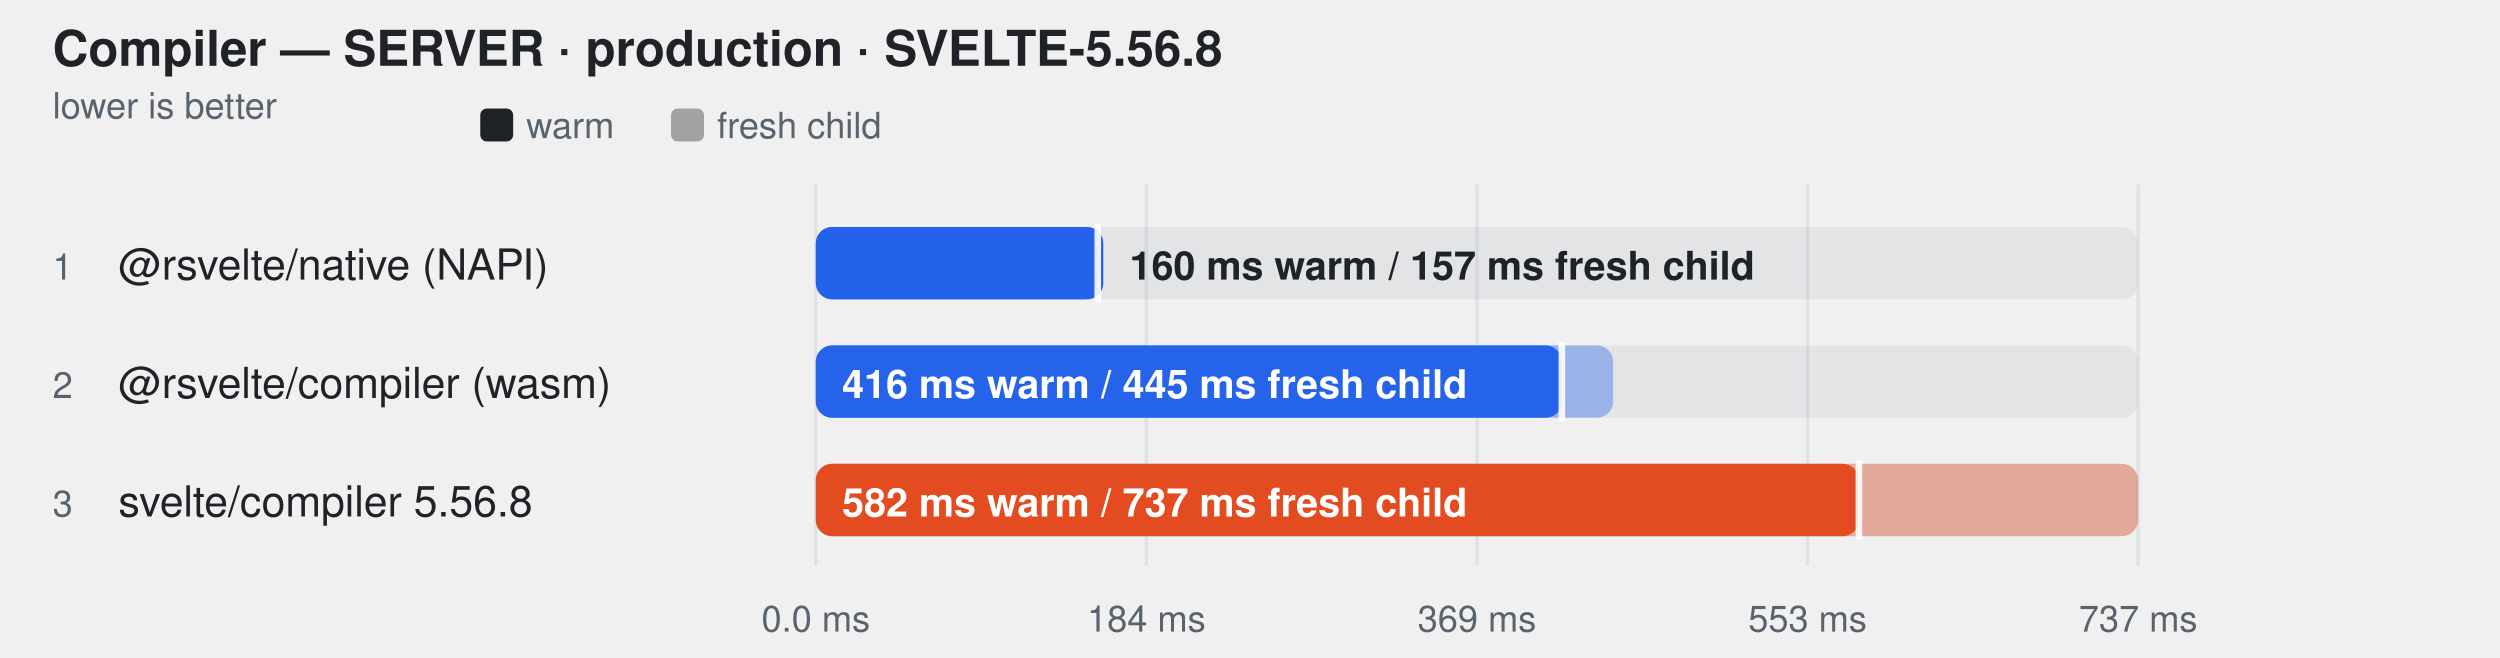
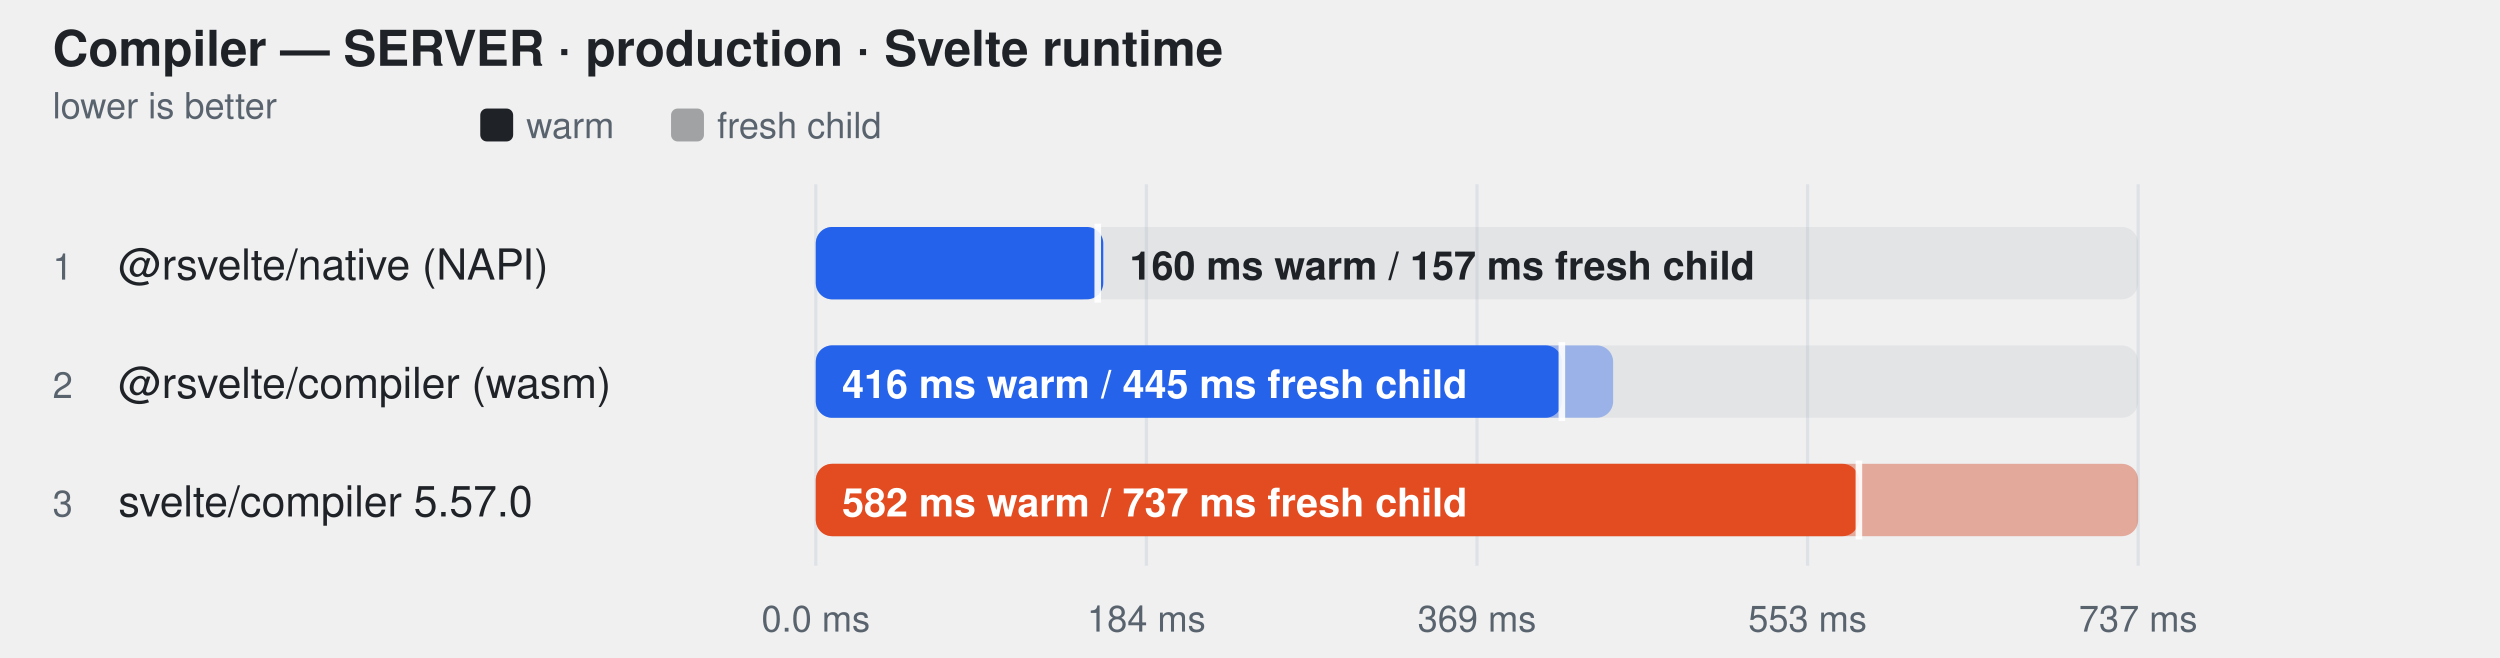
- <svg xmlns="http://www.w3.org/2000/svg" width="760" height="200" viewBox="0 0 760 200" role="img" aria-label="Compiler — SERVER · production · SVELTE-5.56.8">
+ <svg xmlns="http://www.w3.org/2000/svg" width="760" height="200" viewBox="0 0 760 200" role="img" aria-label="Compiler — SERVER · production · Svelte runtime">
  <style>
    text { font-family: -apple-system, BlinkMacSystemFont, "Segoe UI", Helvetica, Arial, sans-serif; }
  </style>
-   <text fill="#1f2328" x="16" y="20" font-size="15" font-weight="600">Compiler — SERVER · production · SVELTE-5.56.8</text>
+   <text fill="#1f2328" x="16" y="20" font-size="15" font-weight="600">Compiler — SERVER · production · Svelte runtime</text>
  <text fill="#59636e" x="16" y="36" font-size="11">lower is better</text>
  <rect x="146" y="33" width="10" height="10" rx="2" fill="#1f2328" />
  <text fill="#59636e" x="160" y="42" font-size="11">warm</text>
  <rect x="204" y="33" width="10" height="10" rx="2" fill="#1f2328" fill-opacity="0.38" />
  <text fill="#59636e" x="218" y="42" font-size="11">fresh child</text>
  <line x1="248" y1="56" x2="248" y2="172" stroke="#d0d7de" stroke-opacity="0.55" />
  <text fill="#59636e" x="248" y="192" text-anchor="middle" font-size="11">0.0 ms</text>
  <line x1="348.5" y1="56" x2="348.5" y2="172" stroke="#d0d7de" stroke-opacity="0.55" />
  <text fill="#59636e" x="348.5" y="192" text-anchor="middle" font-size="11">184 ms</text>
  <line x1="449" y1="56" x2="449" y2="172" stroke="#d0d7de" stroke-opacity="0.55" />
  <text fill="#59636e" x="449" y="192" text-anchor="middle" font-size="11">369 ms</text>
  <line x1="549.5" y1="56" x2="549.5" y2="172" stroke="#d0d7de" stroke-opacity="0.55" />
  <text fill="#59636e" x="549.5" y="192" text-anchor="middle" font-size="11">553 ms</text>
  <line x1="650" y1="56" x2="650" y2="172" stroke="#d0d7de" stroke-opacity="0.55" />
  <text fill="#59636e" x="650" y="192" text-anchor="middle" font-size="11">737 ms</text>
  <text fill="#59636e" x="16" y="85" font-size="11">1</text>
  <text fill="#1f2328" x="36" y="85" font-size="13">@rsvelte/native (NAPI)</text>
  <rect x="248" y="69" width="402" height="22" rx="5" fill="#afb8c133" />
  <rect x="248" y="69" width="87.4" height="22" rx="5" fill="#2563eb" fill-opacity="1" />
  <rect x="248" y="69" width="85.7" height="22" rx="5" fill="#2563eb" fill-opacity="0.38" />
  <line x1="333.711" y1="68" x2="333.711" y2="92" stroke="#ffffff" stroke-width="2" stroke-opacity="0.9" />
  <text fill="#1f2328" x="343.395" y="85" font-size="12" font-weight="600">160 ms warm / 157 ms fresh child</text>
  <text fill="#59636e" x="16" y="121" font-size="11">2</text>
  <text fill="#1f2328" x="36" y="121" font-size="13">@rsvelte/compiler (wasm)</text>
  <rect x="248" y="105" width="402" height="22" rx="5" fill="#afb8c133" />
  <rect x="248" y="105" width="242.4" height="22" rx="5" fill="#2563eb" fill-opacity="0.38" />
  <rect x="248" y="105" width="226.8" height="22" rx="5" fill="#2563eb" fill-opacity="1" />
  <line x1="474.806" y1="104" x2="474.806" y2="128" stroke="#ffffff" stroke-width="2" stroke-opacity="0.9" />
  <text fill="#ffffff" x="256" y="121" font-size="12" font-weight="600">416 ms warm / 445 ms fresh child</text>
  <text fill="#59636e" x="16" y="157" font-size="11">3</text>
-   <text fill="#1f2328" x="36" y="157" font-size="13">svelte/compiler 5.56.8</text>
+   <text fill="#1f2328" x="36" y="157" font-size="13">svelte/compiler 5.57.0</text>
  <rect x="248" y="141" width="402" height="22" rx="5" fill="#afb8c133" />
  <rect x="248" y="141" width="402.0" height="22" rx="5" fill="#e34b20" fill-opacity="0.38" />
  <rect x="248" y="141" width="317.1" height="22" rx="5" fill="#e34b20" fill-opacity="1" />
  <line x1="565.105" y1="140" x2="565.105" y2="164" stroke="#ffffff" stroke-width="2" stroke-opacity="0.9" />
  <text fill="#ffffff" x="256" y="157" font-size="12" font-weight="600">582 ms warm / 737 ms fresh child</text>
</svg>
